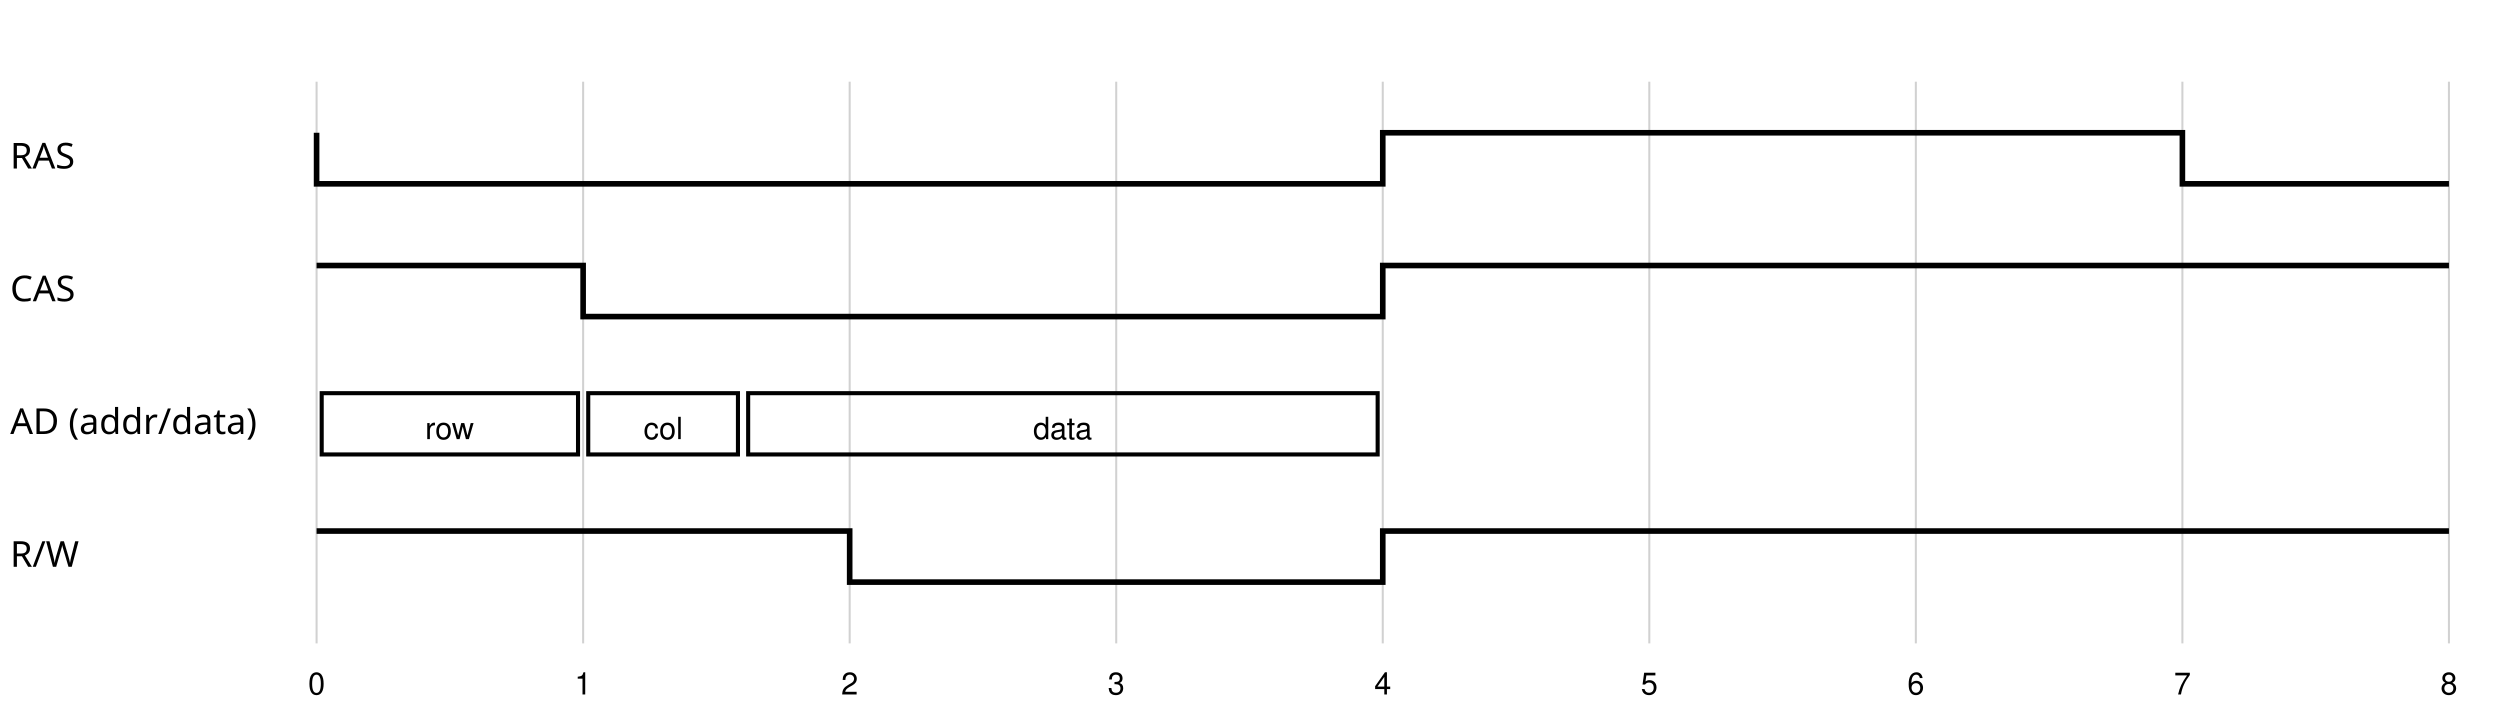
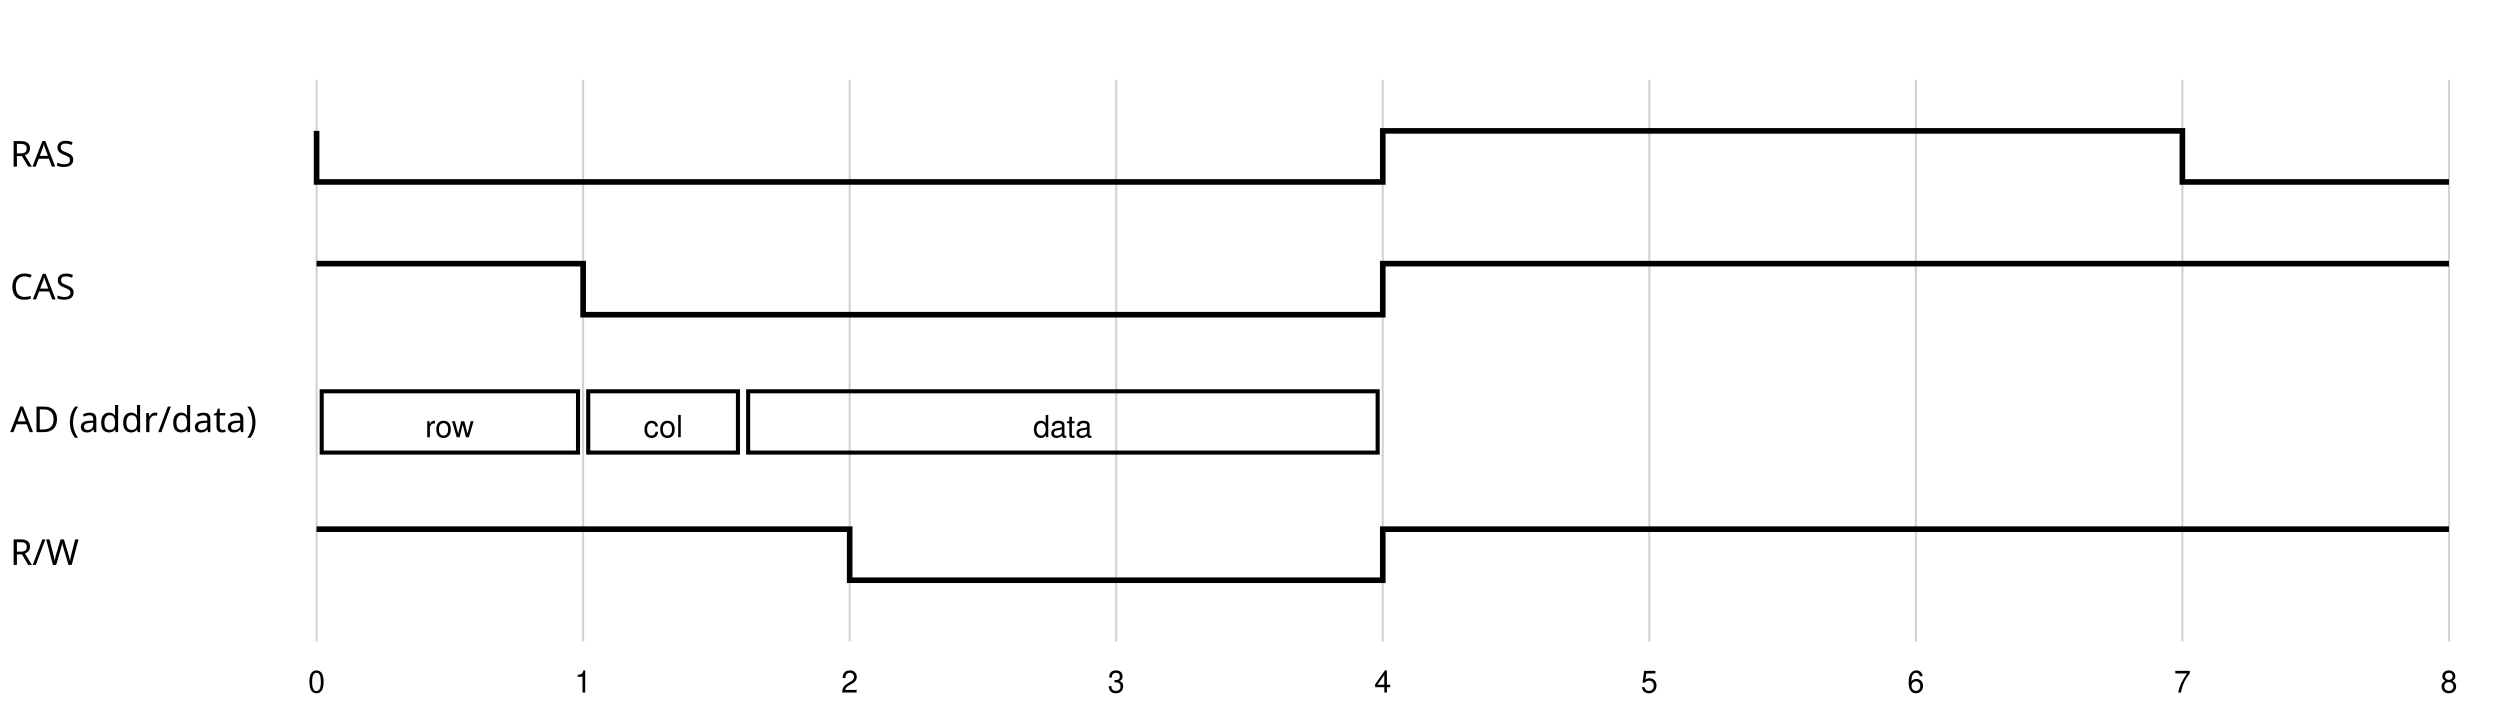
- <svg xmlns="http://www.w3.org/2000/svg" width="489.6" height="138" preserveAspectRatio="xMinYMin meet" viewBox="0 0 489 138" version="1.0" fill-rule="evenodd">
+ <svg xmlns="http://www.w3.org/2000/svg" width="900.0" height="253.676" preserveAspectRatio="xMinYMin meet" viewBox="0 0 900 253" version="1.0" fill-rule="evenodd">
  <clipPath id="clip">
-     <rect x="0" y="0" width="489.6" height="138" />
+     <rect x="0" y="0" width="900.0" height="253.676" />
  </clipPath>
-   <g id="group" transform="scale(1,-1) translate(0,-138)" style="clip-path: url(#clip)">
-     <g transform="">
+   <g id="group" transform="scale(1,-1) translate(0,-253)" style="clip-path: url(#clip)">
+     <g transform=" matrix(1.838235,0,0,1.838235,0,0)">
      <rect x="-6" y="-6" width="501.6" height="150" style="stroke: none; stroke-linecap: butt; stroke-width: 1; fill: rgb(100%,100%,100%); fill-rule: evenodd;" />
      <path d="M 62,12 L 62,122 Z" style="stroke: rgb(82%,82%,82%); stroke-linecap: butt; stroke-width: 0.4;" />
      <text x="60.332" y="2" style="font-family: Helvetica; font-size: 6px;fill: rgb(0%,0%,0%); stroke:none;" transform="translate(0,4) scale(1,-1)">0</text>
      <path d="M 114.2,12 L 114.2,122 Z" style="stroke: rgb(82%,82%,82%); stroke-linecap: butt; stroke-width: 0.4;" />
      <text x="112.532" y="2" style="font-family: Helvetica; font-size: 6px;fill: rgb(0%,0%,0%); stroke:none;" transform="translate(0,4) scale(1,-1)">1</text>
      <path d="M 166.4,12 L 166.4,122 Z" style="stroke: rgb(82%,82%,82%); stroke-linecap: butt; stroke-width: 0.4;" />
      <text x="164.732" y="2" style="font-family: Helvetica; font-size: 6px;fill: rgb(0%,0%,0%); stroke:none;" transform="translate(0,4) scale(1,-1)">2</text>
      <path d="M 218.6,12 L 218.6,122 Z" style="stroke: rgb(82%,82%,82%); stroke-linecap: butt; stroke-width: 0.4;" />
      <text x="216.932" y="2" style="font-family: Helvetica; font-size: 6px;fill: rgb(0%,0%,0%); stroke:none;" transform="translate(0,4) scale(1,-1)">3</text>
      <path d="M 270.8,12 L 270.8,122 Z" style="stroke: rgb(82%,82%,82%); stroke-linecap: butt; stroke-width: 0.4;" />
      <text x="269.132" y="2" style="font-family: Helvetica; font-size: 6px;fill: rgb(0%,0%,0%); stroke:none;" transform="translate(0,4) scale(1,-1)">4</text>
      <path d="M 323,12 L 323,122 Z" style="stroke: rgb(82%,82%,82%); stroke-linecap: butt; stroke-width: 0.4;" />
      <text x="321.332" y="2" style="font-family: Helvetica; font-size: 6px;fill: rgb(0%,0%,0%); stroke:none;" transform="translate(0,4) scale(1,-1)">5</text>
      <path d="M 375.2,12 L 375.2,122 Z" style="stroke: rgb(82%,82%,82%); stroke-linecap: butt; stroke-width: 0.4;" />
      <text x="373.532" y="2" style="font-family: Helvetica; font-size: 6px;fill: rgb(0%,0%,0%); stroke:none;" transform="translate(0,4) scale(1,-1)">6</text>
      <path d="M 427.4,12 L 427.4,122 Z" style="stroke: rgb(82%,82%,82%); stroke-linecap: butt; stroke-width: 0.4;" />
      <text x="425.732" y="2" style="font-family: Helvetica; font-size: 6px;fill: rgb(0%,0%,0%); stroke:none;" transform="translate(0,4) scale(1,-1)">7</text>
      <path d="M 479.6,12 L 479.6,122 Z" style="stroke: rgb(82%,82%,82%); stroke-linecap: butt; stroke-width: 0.4;" />
      <text x="477.932" y="2" style="font-family: Helvetica; font-size: 6px;fill: rgb(0%,0%,0%); stroke:none;" transform="translate(0,4) scale(1,-1)">8</text>
      <text x="2" y="105" style="font-family: Helvetica-Bold; font-size: 7px;fill: rgb(0%,0%,0%); stroke:none;" transform="translate(0,210) scale(1,-1)">RAS</text>
      <text x="2" y="79" style="font-family: Helvetica-Bold; font-size: 7px;fill: rgb(0%,0%,0%); stroke:none;" transform="translate(0,158) scale(1,-1)">CAS</text>
      <text x="2" y="53" style="font-family: Helvetica-Bold; font-size: 7px;fill: rgb(0%,0%,0%); stroke:none;" transform="translate(0,106) scale(1,-1)">AD (addr/data)</text>
      <text x="2" y="27" style="font-family: Helvetica-Bold; font-size: 7px;fill: rgb(0%,0%,0%); stroke:none;" transform="translate(0,54) scale(1,-1)">R/W</text>
      <polyline points="62 112, 62 102, 270.8 102, 270.8 112, 427.4 112, 427.4 102, 479.6 102" style="stroke: rgb(0%,0%,0%); stroke-linecap: butt; stroke-width: 1.1; fill: None; fill-rule: evenodd;" />
      <polyline points="62 86, 114.2 86, 114.2 76, 270.8 76, 270.8 86, 479.6 86" style="stroke: rgb(0%,0%,0%); stroke-linecap: butt; stroke-width: 1.1; fill: None; fill-rule: evenodd;" />
      <rect x="63.0" y="49" width="50.2" height="12" style="stroke: rgb(0%,0%,0%); stroke-linecap: butt; stroke-width: 0.8; fill: none; fill-rule: evenodd;" />
      <text x="83.267" y="52" style="font-family: Helvetica; font-size: 6px;fill: rgb(0%,0%,0%); stroke:none;" transform="translate(0,104) scale(1,-1)">row</text>
      <rect x="115.2" y="49" width="29.32" height="12" style="stroke: rgb(0%,0%,0%); stroke-linecap: butt; stroke-width: 0.8; fill: none; fill-rule: evenodd;" />
      <text x="126.026" y="52" style="font-family: Helvetica; font-size: 6px;fill: rgb(0%,0%,0%); stroke:none;" transform="translate(0,104) scale(1,-1)">col</text>
      <rect x="146.52" y="49" width="123.28" height="12" style="stroke: rgb(0%,0%,0%); stroke-linecap: butt; stroke-width: 0.8; fill: none; fill-rule: evenodd;" />
      <text x="202.322" y="52" style="font-family: Helvetica; font-size: 6px;fill: rgb(0%,0%,0%); stroke:none;" transform="translate(0,104) scale(1,-1)">data</text>
      <polyline points="62 34, 166.4 34, 166.4 24, 270.8 24, 270.8 34, 479.6 34" style="stroke: rgb(0%,0%,0%); stroke-linecap: butt; stroke-width: 1.1; fill: None; fill-rule: evenodd;" />
    </g>
  </g>
</svg>
